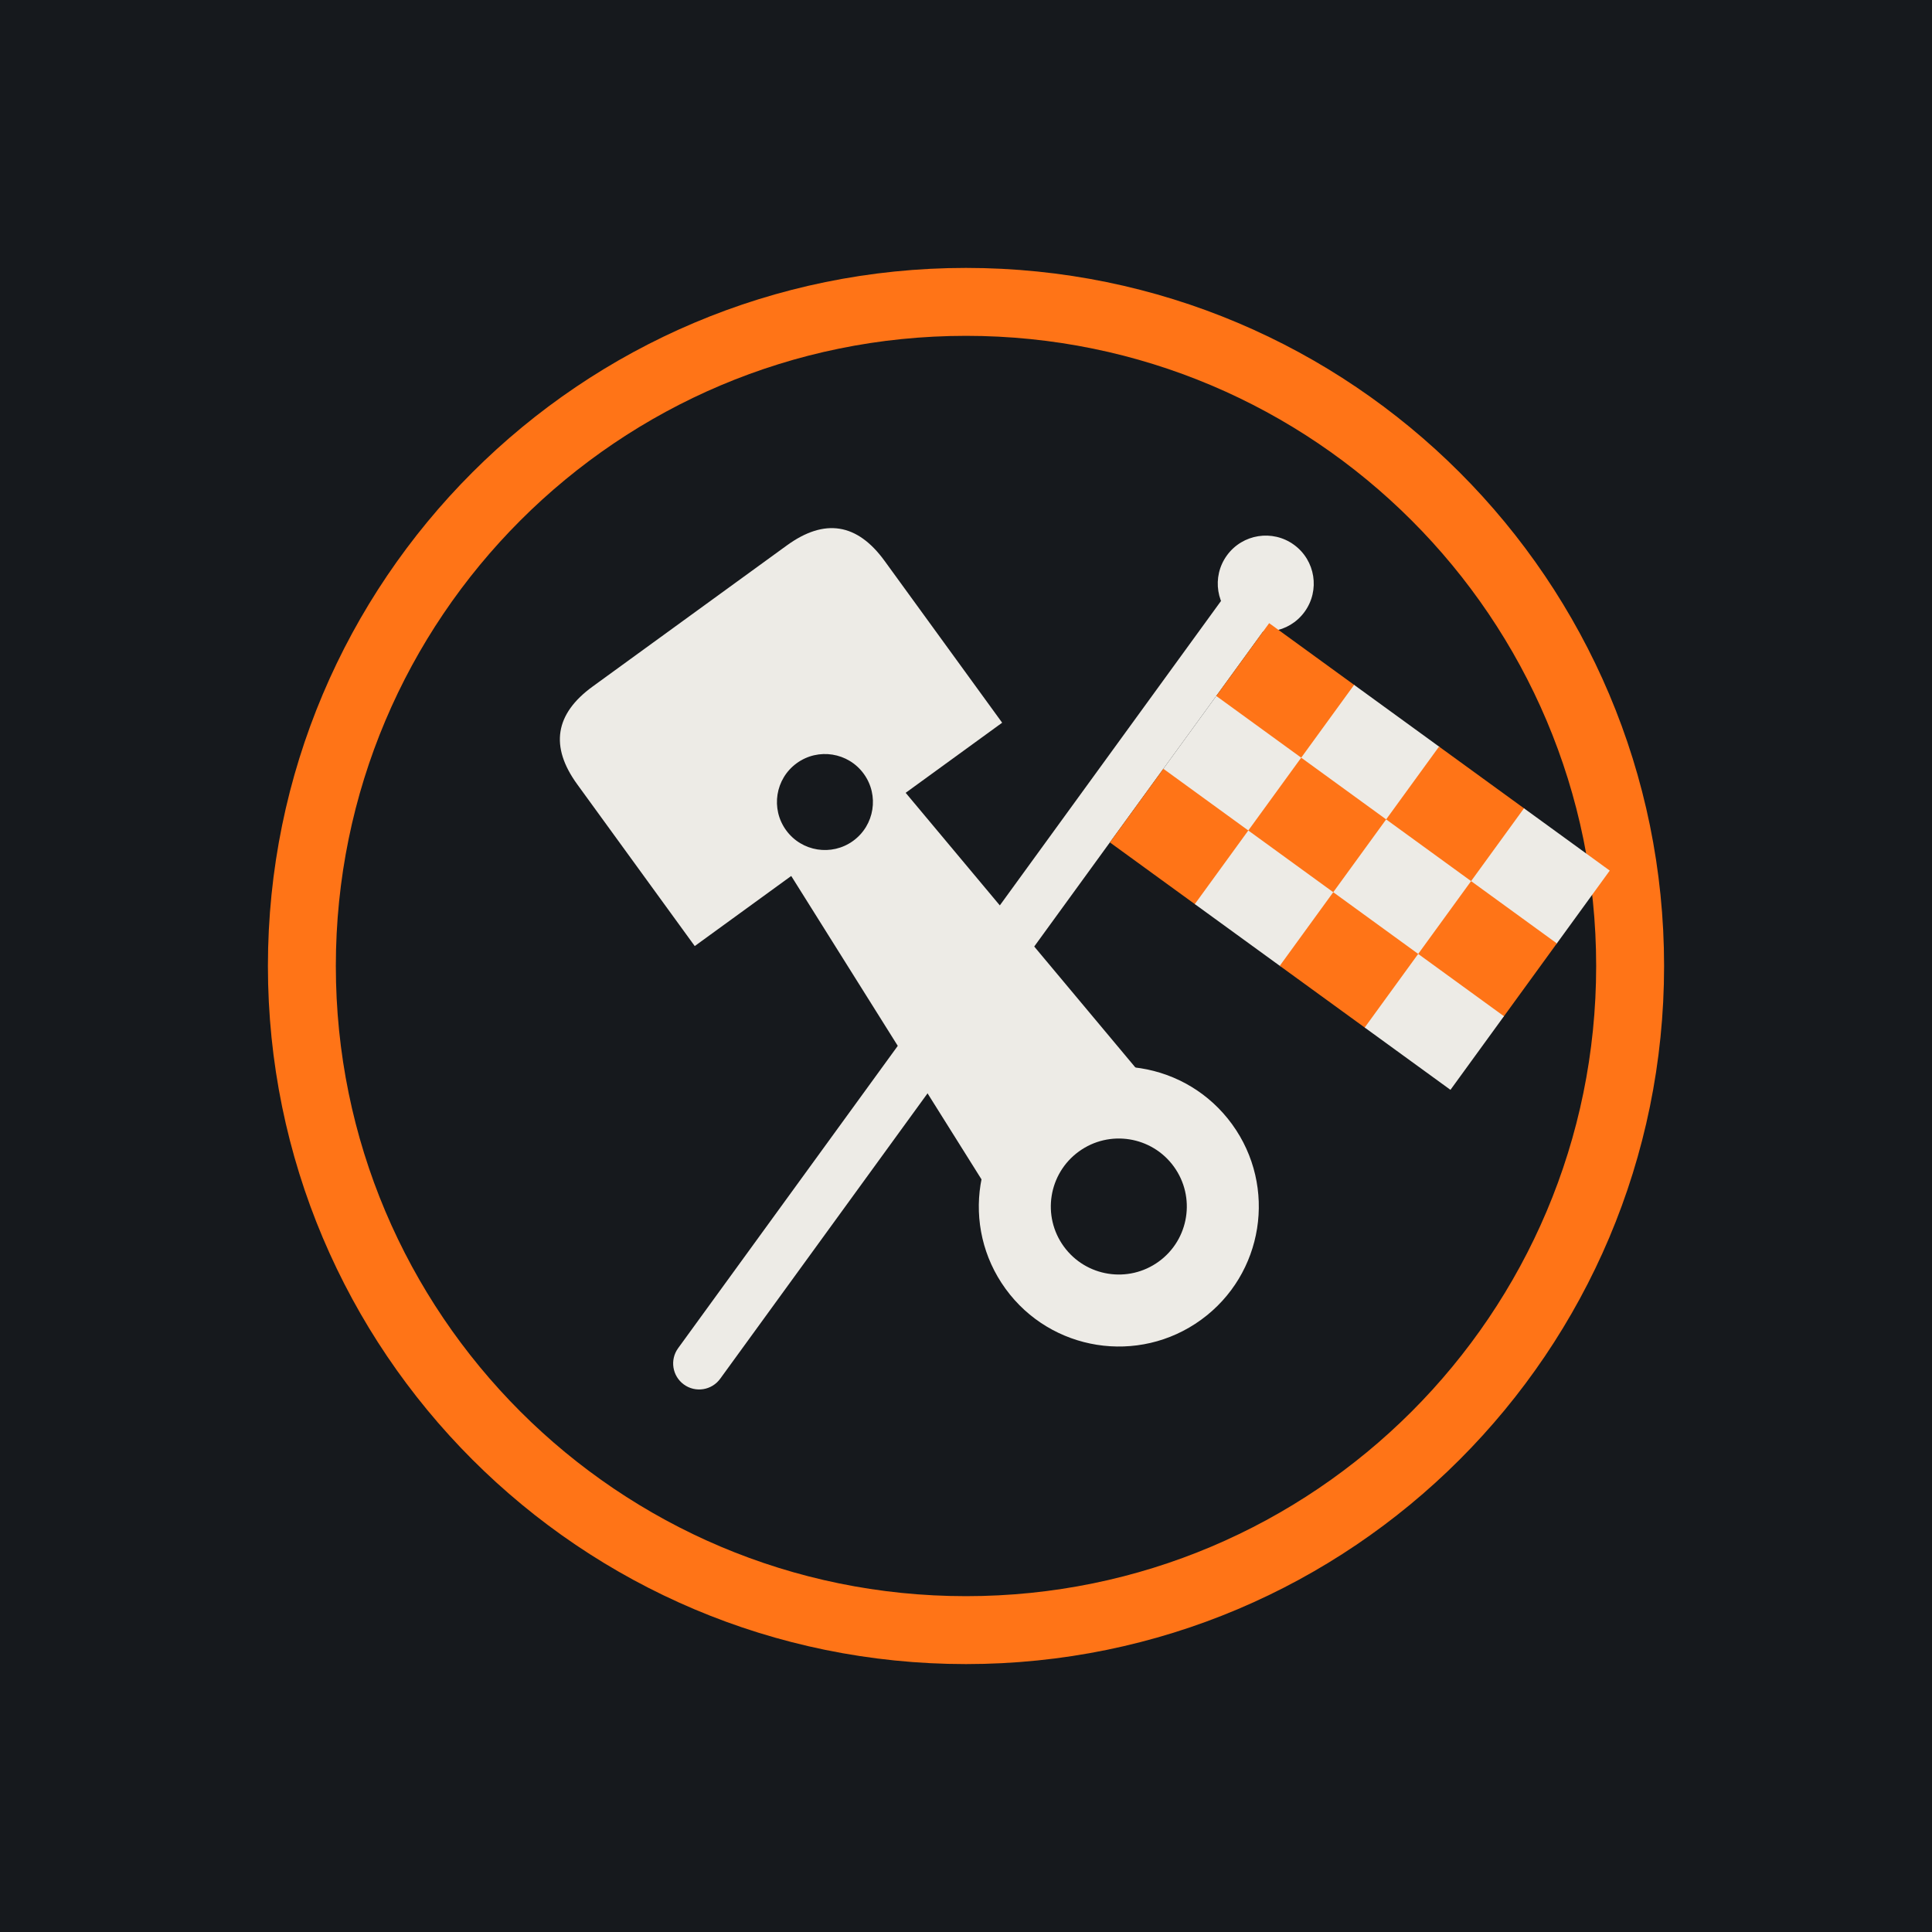
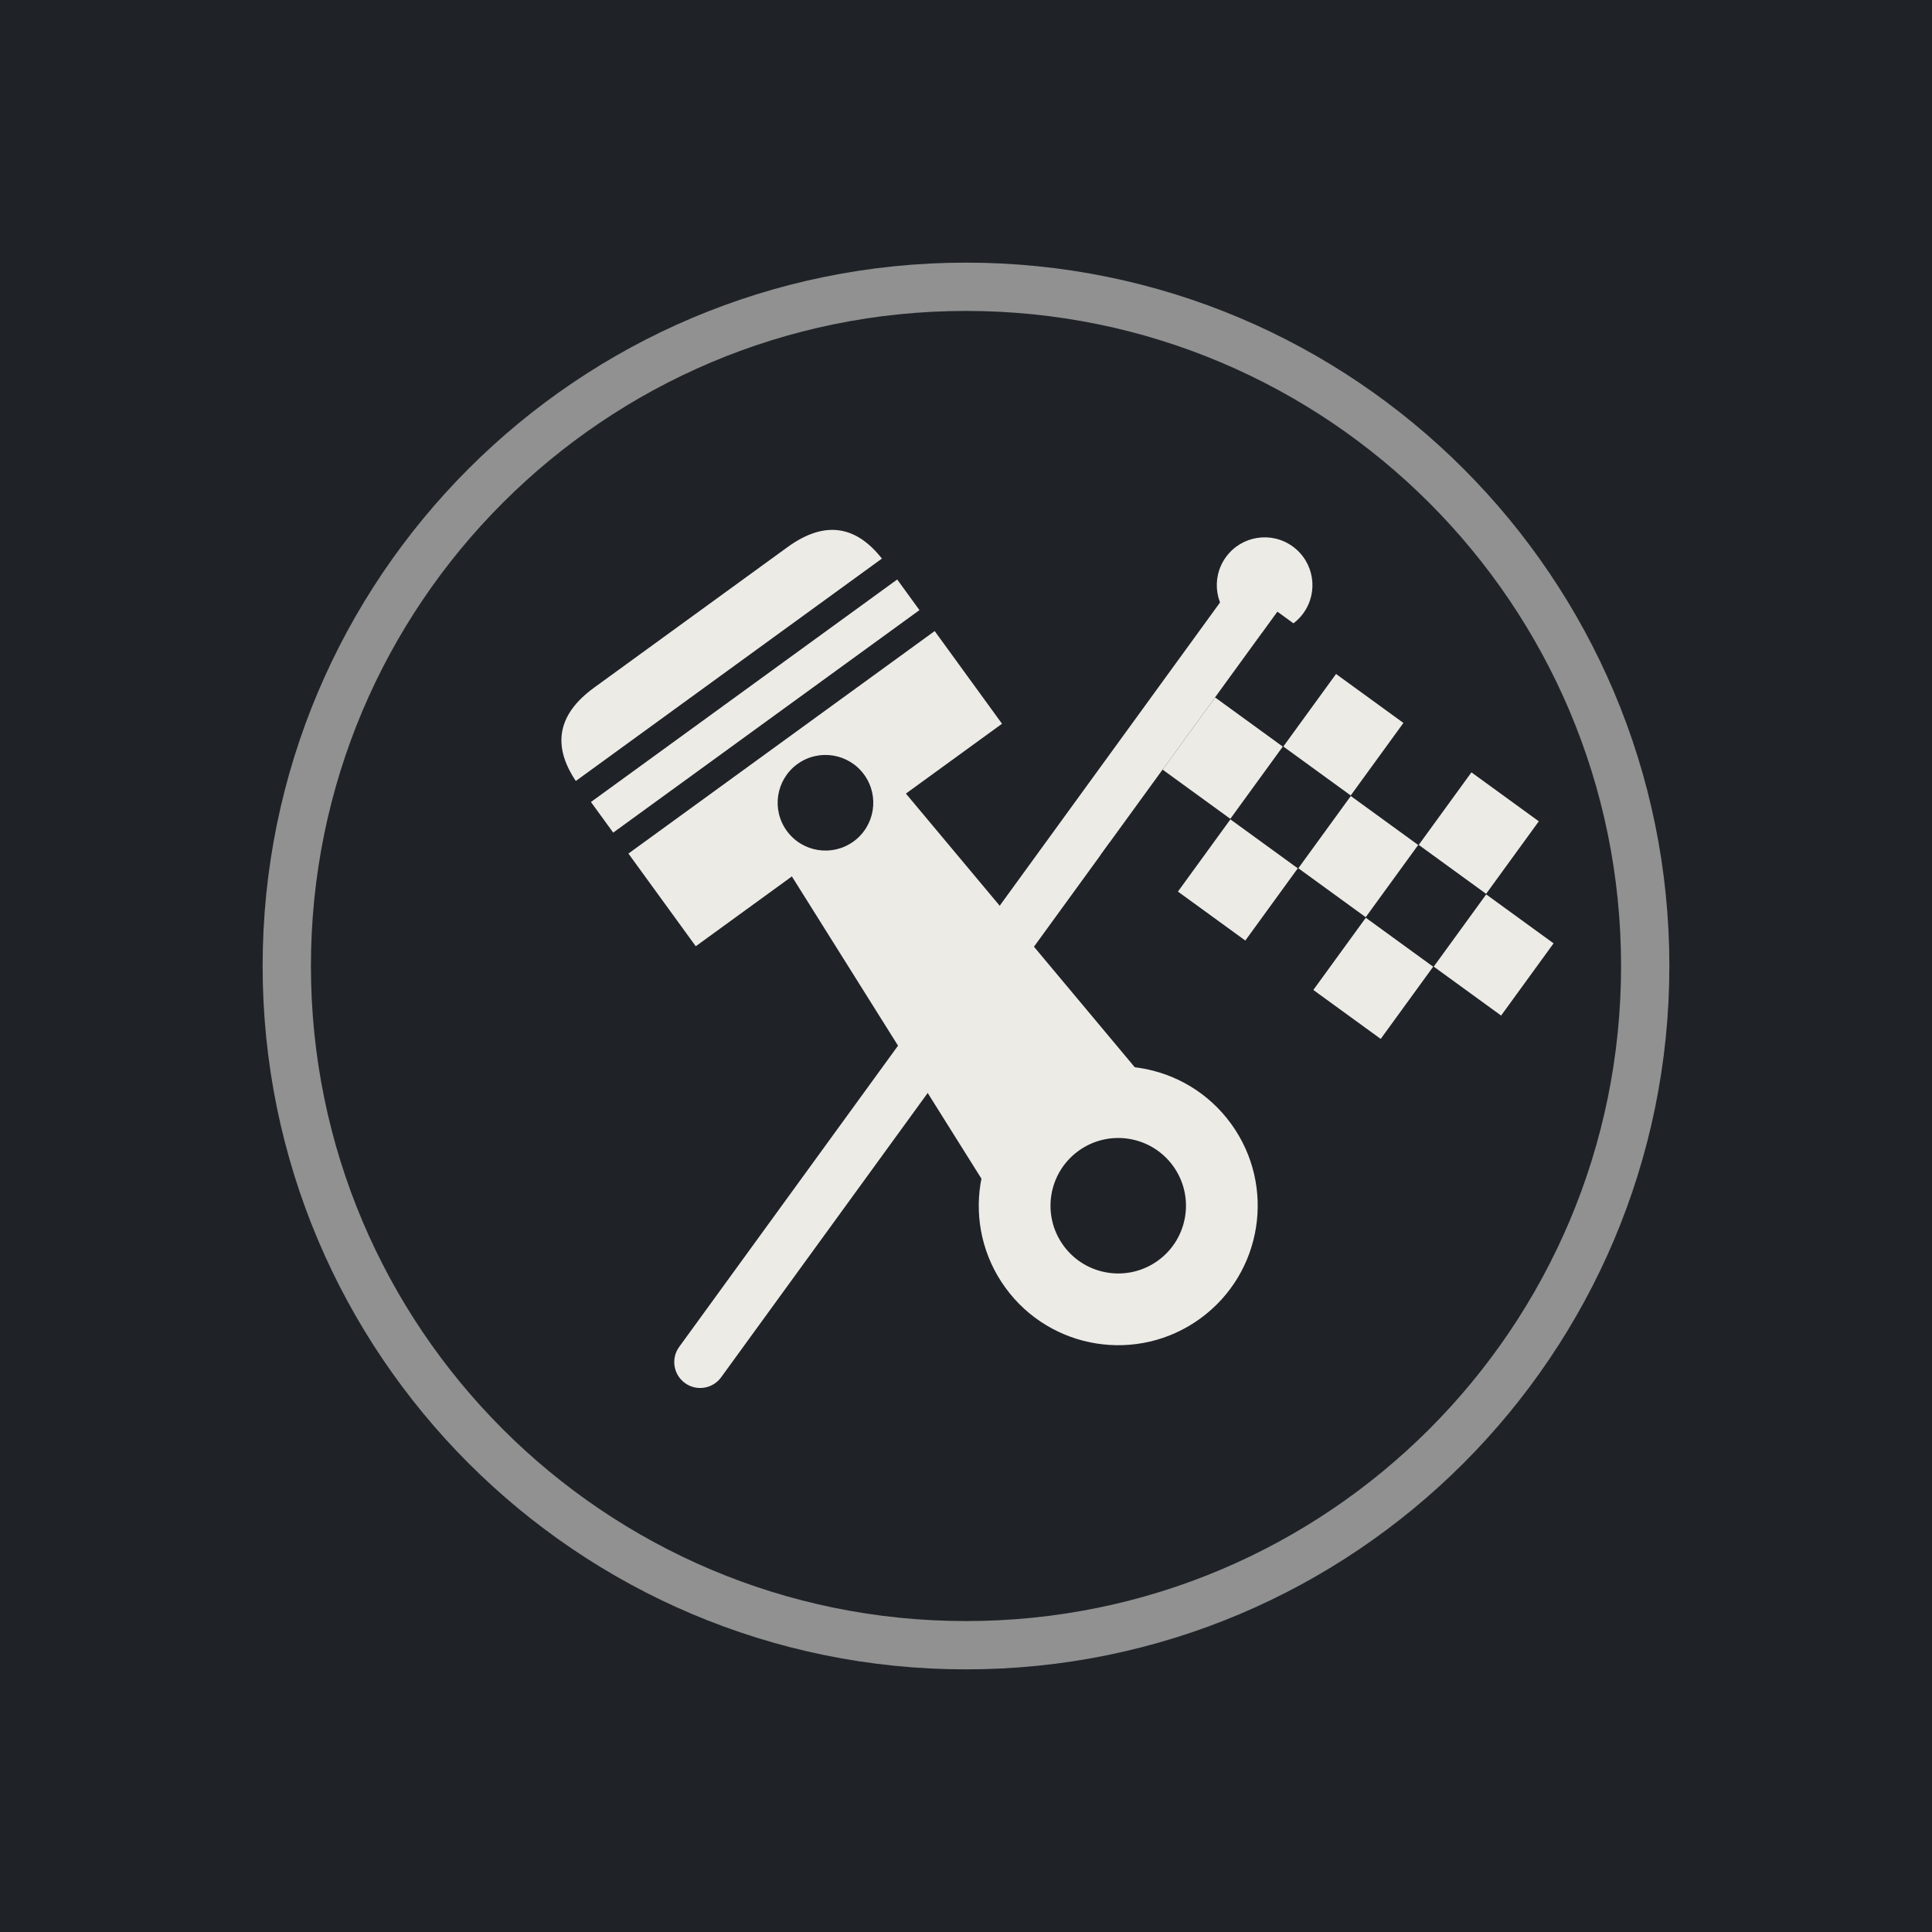
<svg xmlns="http://www.w3.org/2000/svg" viewBox="0 0 512 512">
-   <rect width="512" height="512" fill="#16191D" />
-   <circle cx="256" cy="256" r="176" fill="none" stroke="#FF7417" stroke-width="18" />
-   <g transform="translate(256 264) scale(5.3)">
-     <g transform="rotate(36)">
-       <rect x="-1.3" y="-25" width="2.6" height="49" rx="1.3" fill="#EDEBE6" />
-       <circle cx="0" cy="-25.5" r="2.4" fill="#EDEBE6" />
-       <rect x="1.300" y="-24.000" width="5.300" height="4.550" fill="#FF7417" />
-       <rect x="6.550" y="-24.000" width="5.300" height="4.550" fill="#EDEBE6" />
-       <rect x="11.800" y="-24.000" width="5.300" height="4.550" fill="#FF7417" />
-       <rect x="17.050" y="-24.000" width="5.300" height="4.550" fill="#EDEBE6" />
-       <rect x="1.300" y="-19.500" width="5.300" height="4.550" fill="#EDEBE6" />
-       <rect x="6.550" y="-19.500" width="5.300" height="4.550" fill="#FF7417" />
-       <rect x="11.800" y="-19.500" width="5.300" height="4.550" fill="#EDEBE6" />
-       <rect x="17.050" y="-19.500" width="5.300" height="4.550" fill="#FF7417" />
-       <rect x="1.300" y="-15.000" width="5.300" height="4.550" fill="#FF7417" />
-       <rect x="6.550" y="-15.000" width="5.300" height="4.550" fill="#EDEBE6" />
-       <rect x="11.800" y="-15.000" width="5.300" height="4.550" fill="#FF7417" />
-       <rect x="17.050" y="-15.000" width="5.300" height="4.550" fill="#EDEBE6" />
-     </g>
-     <g transform="rotate(-36)">
-       <path d="M-9.5 -10 L-9.5 -20 Q-9.5 -23.5 -6 -23.5 L6 -23.5 Q9.5 -23.5 9.5 -20 L9.5 -10 Z" fill="#EDEBE6" />
-       <path d="M-3.4 -12 L3.4 -12 L4.8 8.5 L-4.8 8.5 Z" fill="#EDEBE6" />
-       <circle cx="0" cy="-12" r="2.4" fill="#16191D" />
-       <circle cx="0" cy="13" r="7" fill="#EDEBE6" />
-       <circle cx="0" cy="13" r="3.4" fill="#16191D" />
+   <rect width="512" height="512" rx="0" fill="#1F2328" />
+   <defs>
+     <mask id="rbm" maskUnits="userSpaceOnUse" x="0" y="0" width="512" height="512">
+       <rect width="512" height="512" fill="white" />
+       <g transform="scale(8) translate(32 33) scale(0.66)">
+         <g transform="rotate(36)">
+           <rect x="1.300" y="-24.800" width="4.220" height="5.320" fill="black" />
+           <rect x="9.700" y="-24.800" width="4.220" height="5.320" fill="black" />
+           <rect x="18.100" y="-24.800" width="5.020" height="5.320" fill="black" />
+           <rect x="5.500" y="-19.500" width="4.220" height="4.520" fill="black" />
+           <rect x="13.900" y="-19.500" width="4.220" height="4.520" fill="black" />
+           <rect x="1.300" y="-15.000" width="4.220" height="5.320" fill="black" />
+           <rect x="9.700" y="-15.000" width="4.220" height="5.320" fill="black" />
+           <rect x="18.100" y="-15.000" width="5.020" height="5.320" fill="black" />
+         </g>
+         <g transform="rotate(-36)">
+           <path d="M-9.6 -19.6 H9.6 M-9.6 -16.4 H9.6" stroke="black" stroke-width="1.3" />
+           <circle cx="0" cy="-12" r="2.4" fill="black" />
+           <circle cx="0" cy="13" r="3.4" fill="black" />
+         </g>
+       </g>
+     </mask>
+   </defs>
+   <circle cx="256" cy="256" r="180" fill="none" stroke="#EDEBE6" stroke-width="12.8" stroke-opacity="0.55" />
+   <g fill="#EDEBE6" mask="url(#rbm)">
+     <g transform="scale(8) translate(32 33) scale(0.66)">
+       <g transform="rotate(36)">
+         <rect x="-1.3" y="-25" width="2.6" height="49" rx="1.3" />
+         <circle cx="0" cy="-25.5" r="2.4" />
+         <rect x="1.3" y="-24" width="21.000" height="13.500" />
+       </g>
+       <g transform="rotate(-36)">
+         <path d="M-9.5 -10 L-9.5 -20 Q-9.5 -23.5 -6 -23.5 L6 -23.5 Q9.5 -23.5 9.5 -20 L9.5 -10 Z" />
+         <path d="M-3.4 -12 L3.4 -12 L4.8 8.5 L-4.8 8.5 Z" />
+         <circle cx="0" cy="13" r="7" />
+       </g>
    </g>
  </g>
</svg>
